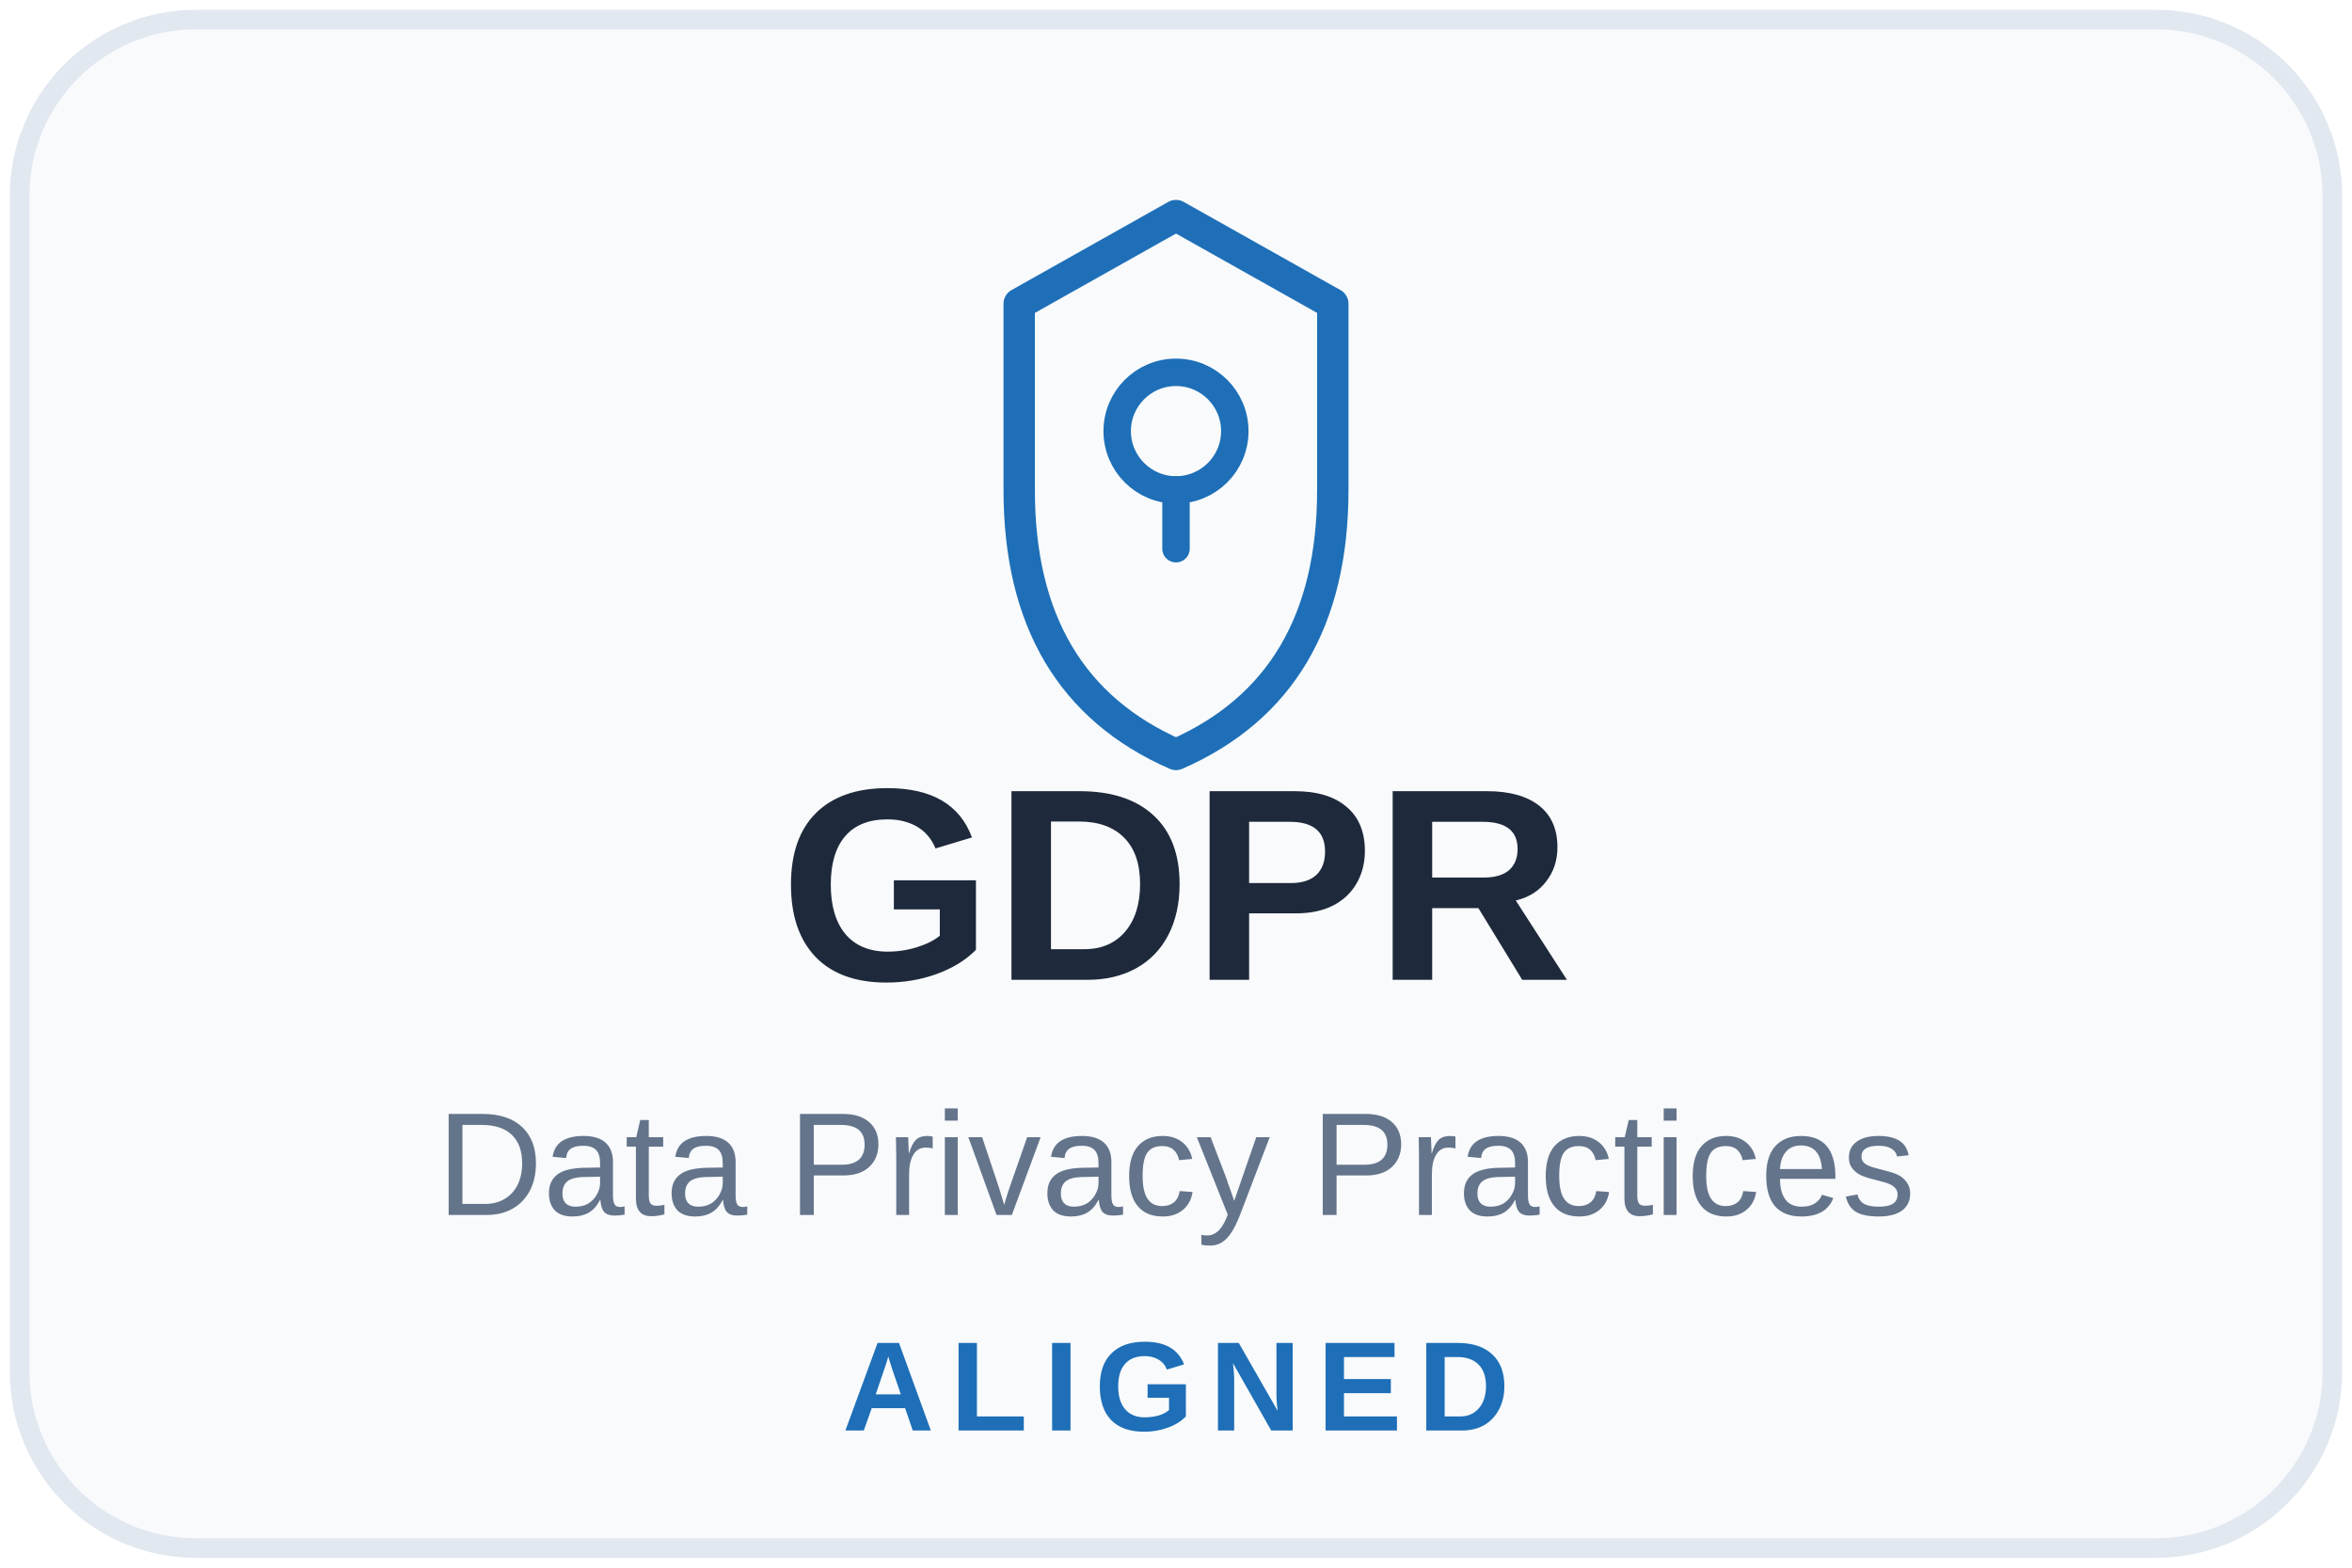
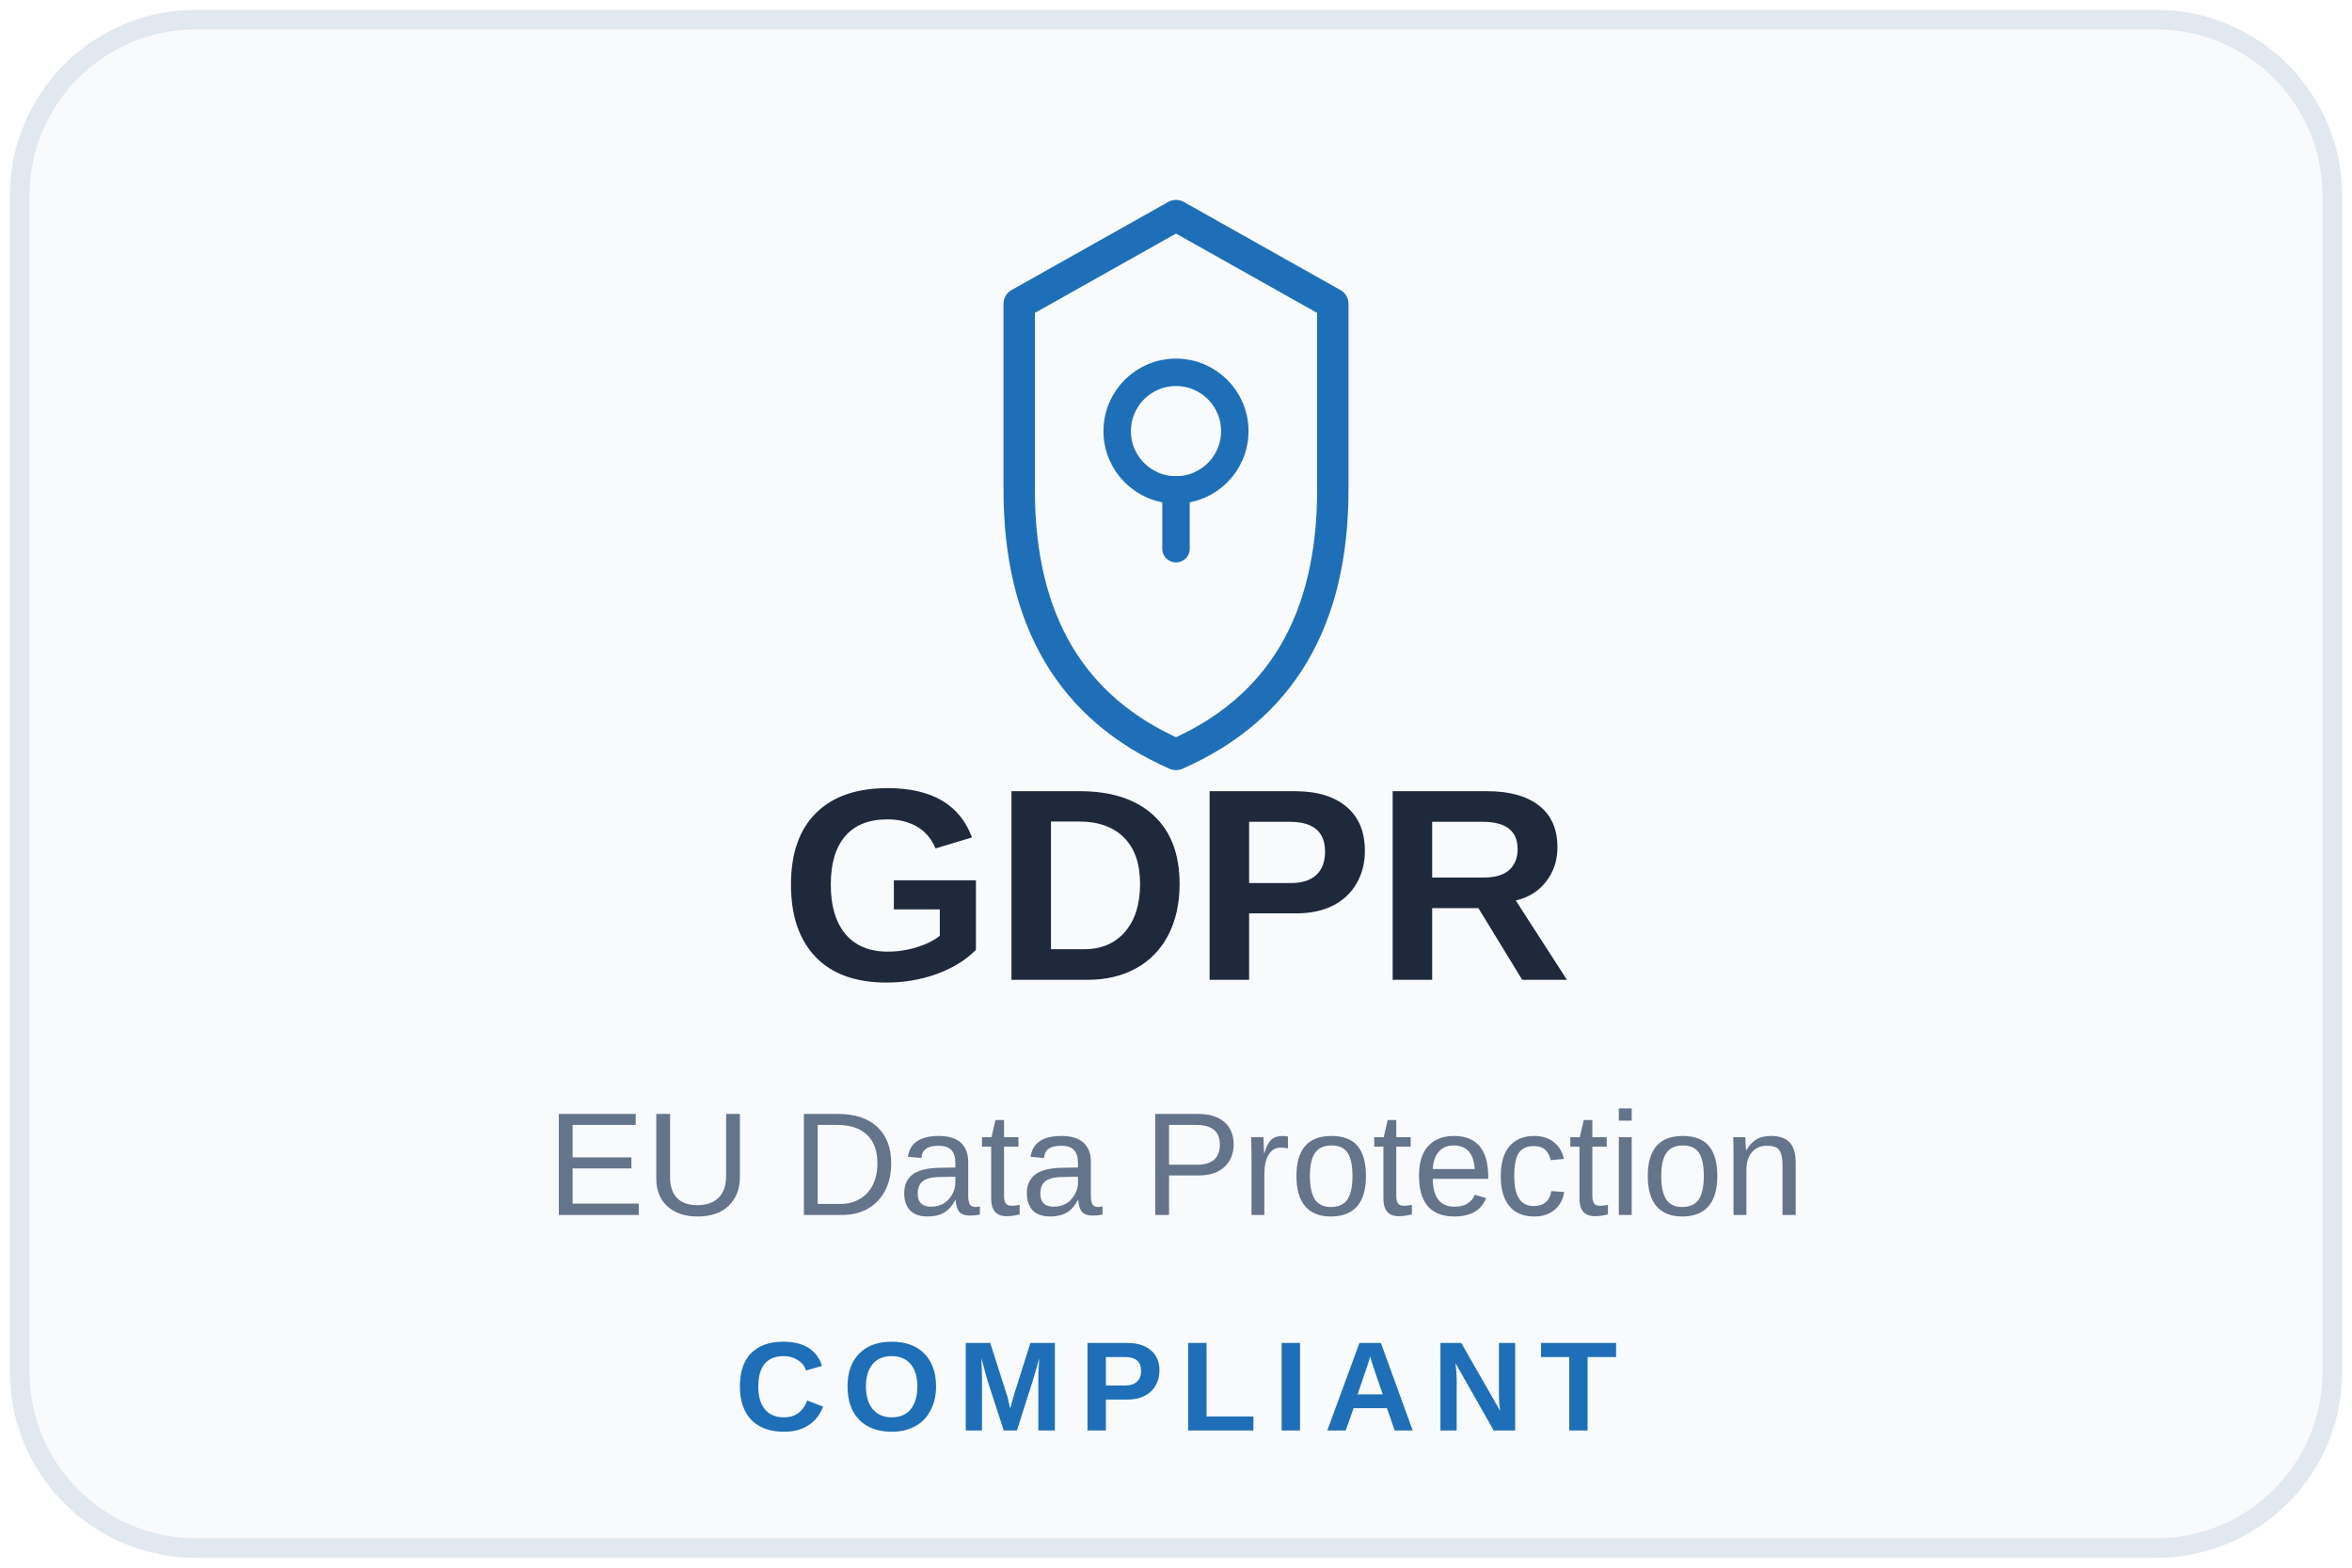
- <svg xmlns="http://www.w3.org/2000/svg" width="120" height="80" viewBox="0 0 120 80" role="img" aria-label="GDPR-Aligned Data Practices">
+ <svg xmlns="http://www.w3.org/2000/svg" width="120" height="80" viewBox="0 0 120 80" role="img" aria-label="GDPR Compliant">
  <rect x="1" y="1" width="118" height="78" rx="9" fill="#F8FAFC" stroke="#E2E8F0" stroke-width="1" />
  <path d="M60 11 L68 15.5 v9.5 q0 10-8 13.5 q-8-3.5-8-13.5 v-9.5 Z" fill="none" stroke="#1E6FB7" stroke-width="1.6" stroke-linejoin="round" />
  <circle cx="60" cy="22" r="3" fill="none" stroke="#1E6FB7" stroke-width="1.4" />
  <line x1="60" y1="25" x2="60" y2="28" stroke="#1E6FB7" stroke-width="1.4" stroke-linecap="round" />
  <text x="60" y="50" text-anchor="middle" font-family="-apple-system,BlinkMacSystemFont,Helvetica Neue,Arial,sans-serif" font-size="14" font-weight="700" fill="#1E293B">GDPR</text>
-   <text x="60" y="62" text-anchor="middle" font-family="-apple-system,BlinkMacSystemFont,Helvetica Neue,Arial,sans-serif" font-size="7.5" fill="#64748B">Data Privacy Practices</text>
-   <text x="60" y="73" text-anchor="middle" font-family="-apple-system,BlinkMacSystemFont,Helvetica Neue,Arial,sans-serif" font-size="6.5" font-weight="700" fill="#1E6FB7" letter-spacing="0.8">ALIGNED</text>
+   <text x="60" y="62" text-anchor="middle" font-family="-apple-system,BlinkMacSystemFont,Helvetica Neue,Arial,sans-serif" font-size="7.5" fill="#64748B">EU Data Protection</text>
+   <text x="60" y="73" text-anchor="middle" font-family="-apple-system,BlinkMacSystemFont,Helvetica Neue,Arial,sans-serif" font-size="6.5" font-weight="700" fill="#1E6FB7" letter-spacing="0.8">COMPLIANT</text>
</svg>
